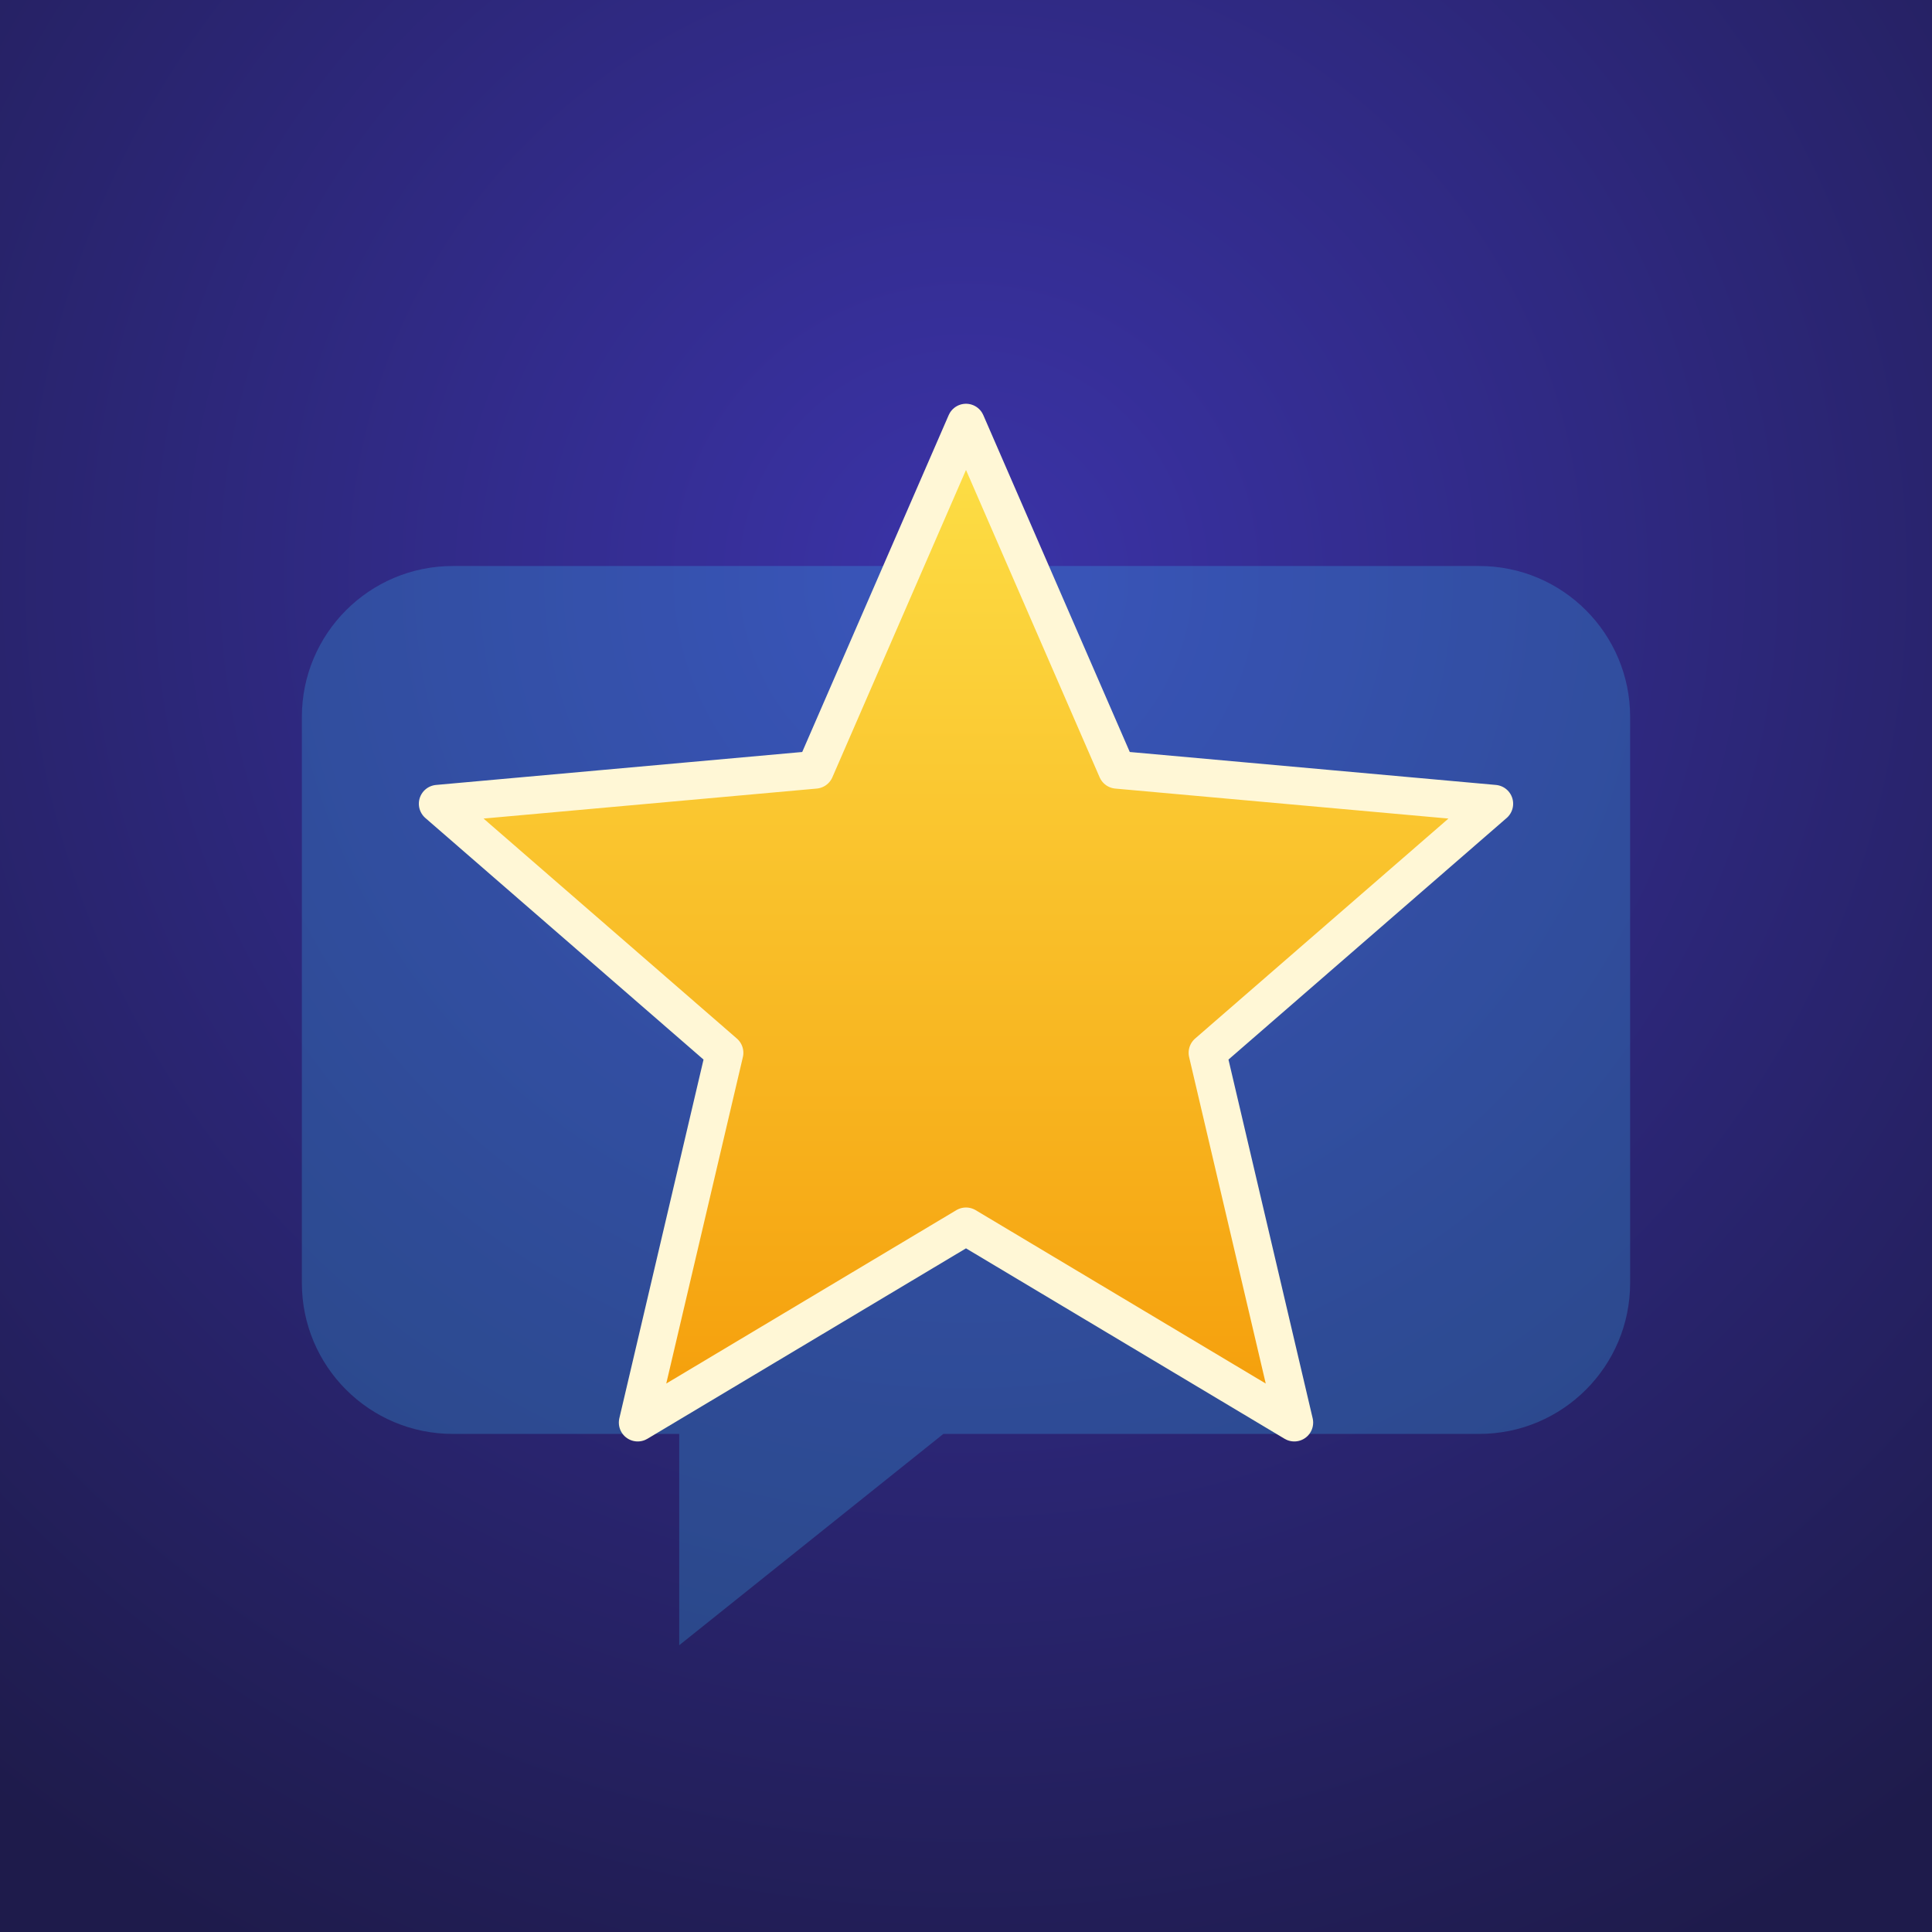
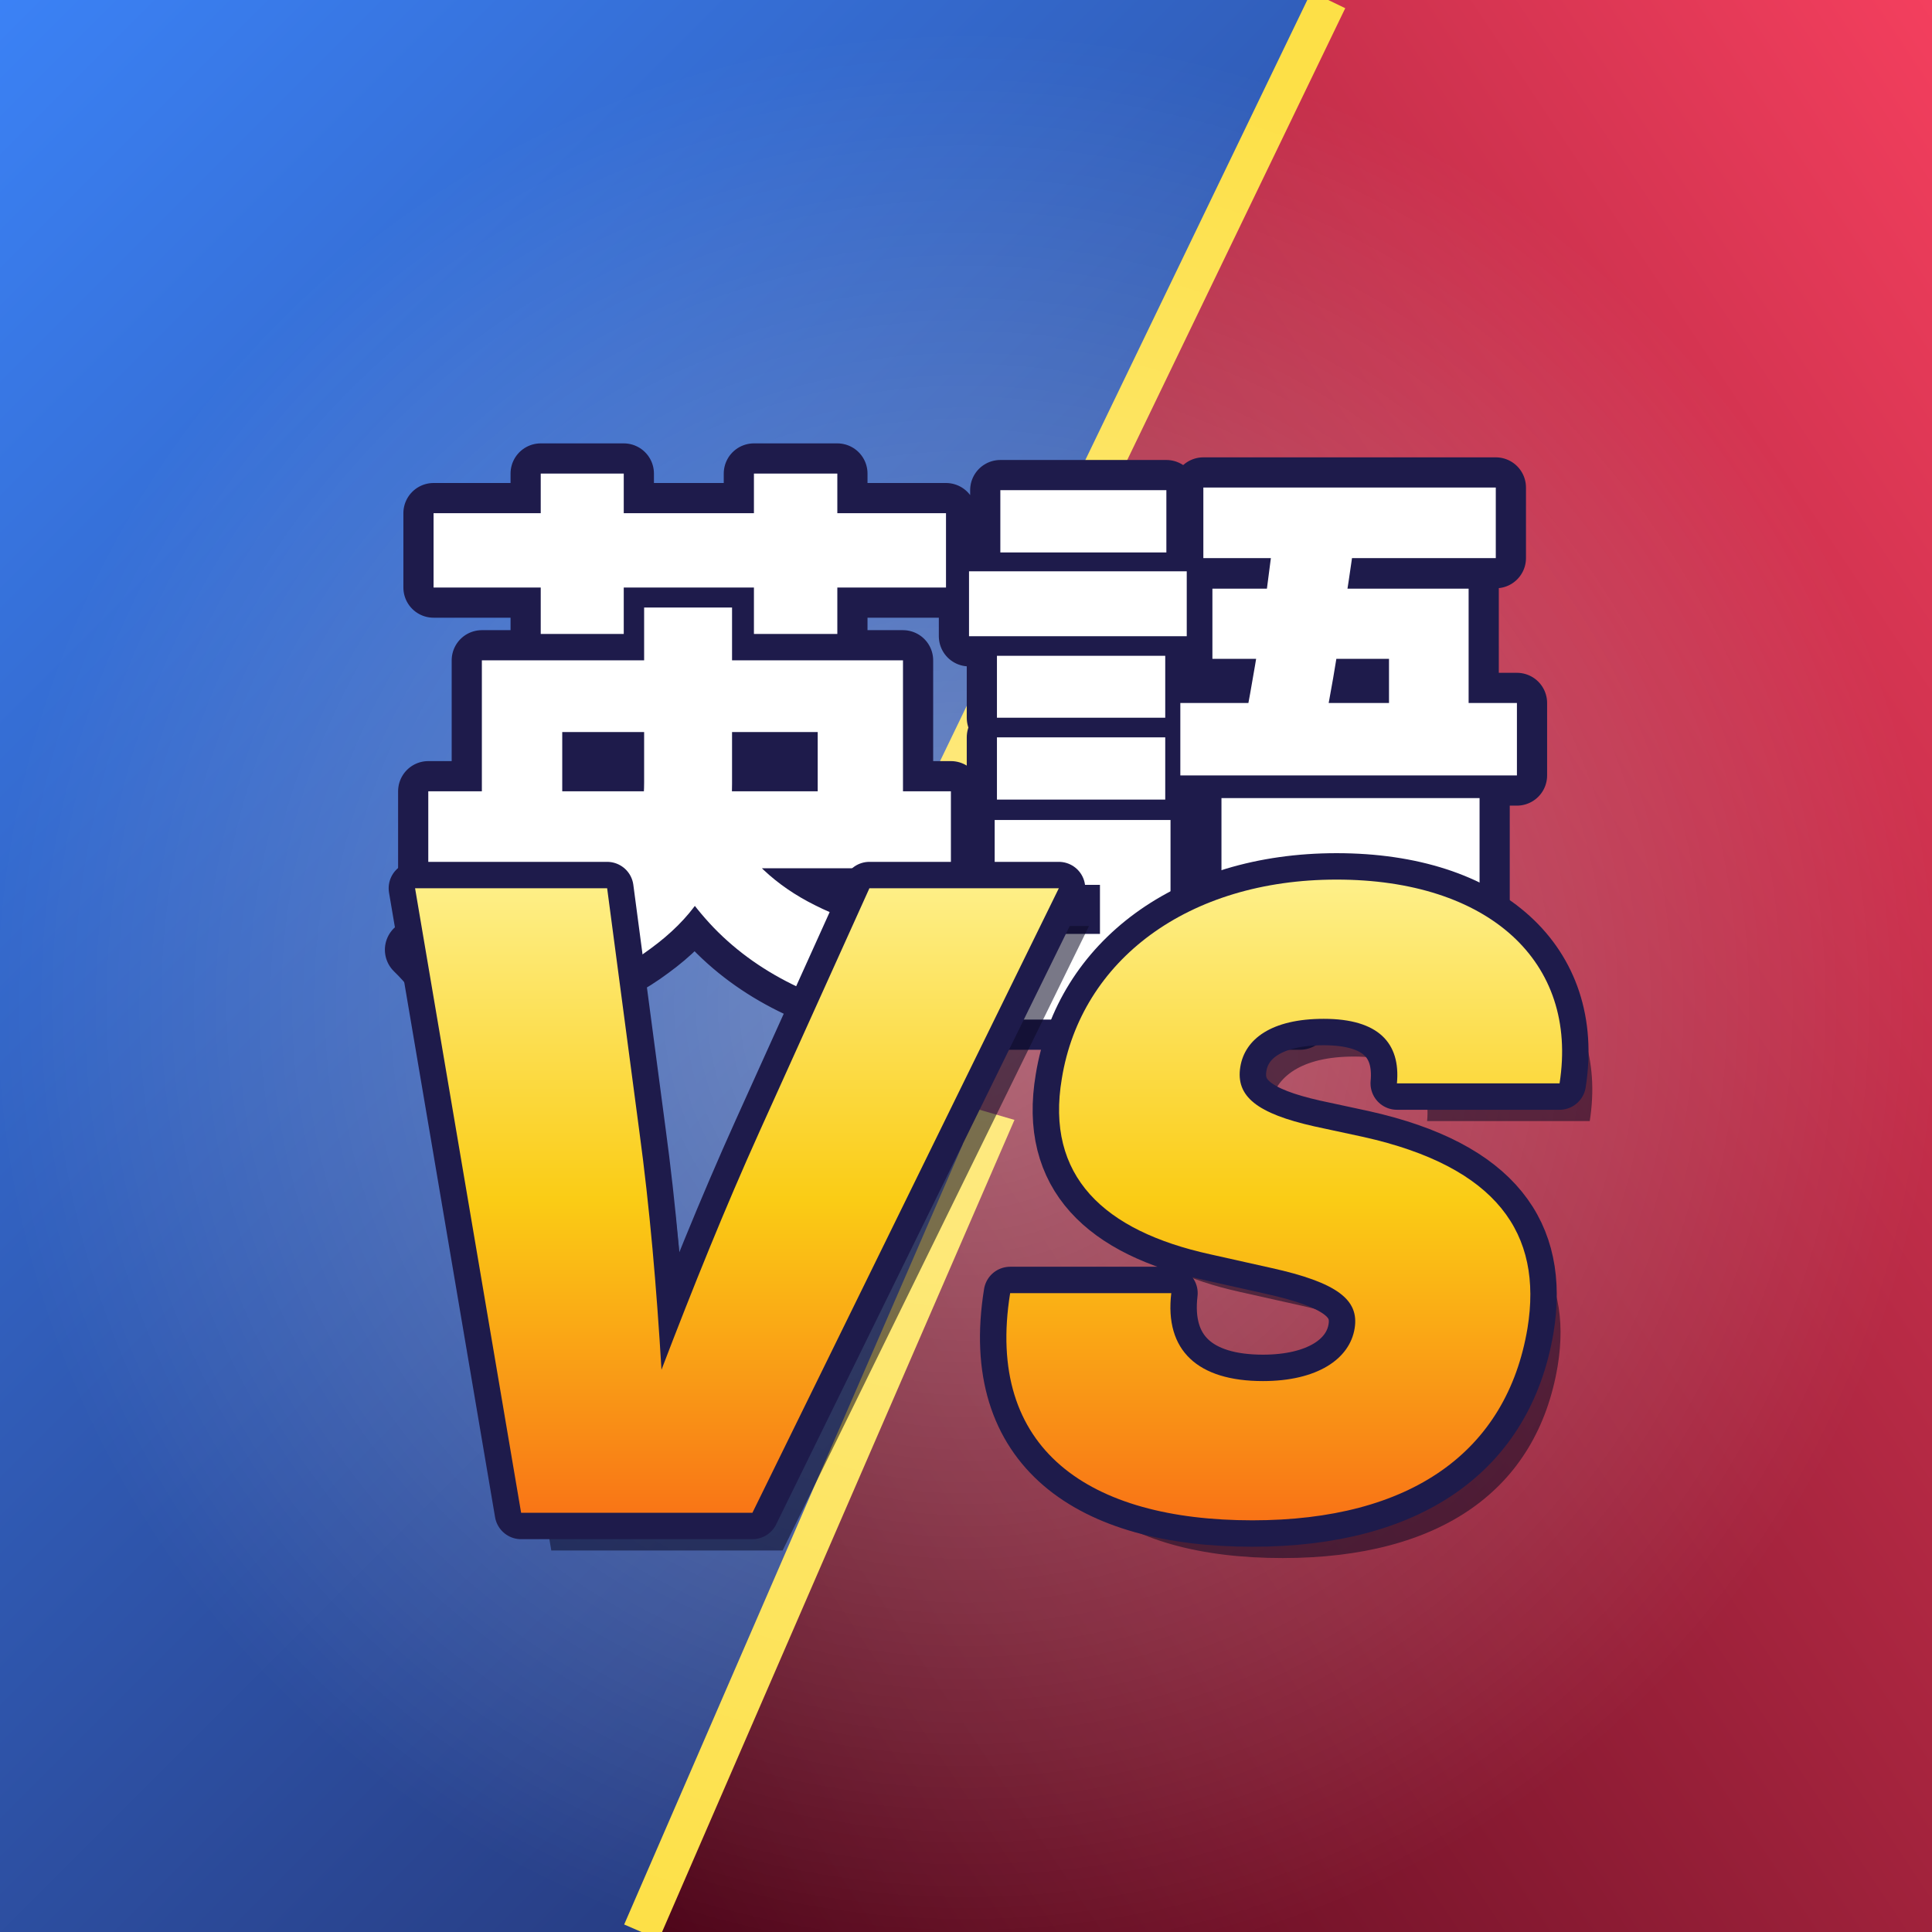
<svg xmlns="http://www.w3.org/2000/svg" viewBox="0 0 512 512">
  <defs>
-     <radialGradient id="bg" cx="50%" cy="30%" r="80%">
-       <stop offset="0" stop-color="#3b33a8" />
+     <linearGradient id="blue" x1="0" y1="0" x2="1" y2="1">
+       <stop offset="0" stop-color="#3b82f6" />
      <stop offset="1" stop-color="#1e1b4b" />
+     </linearGradient>
+     <linearGradient id="red" x1="1" y1="0" x2="0" y2="1">
+       <stop offset="0" stop-color="#f43f5e" />
+       <stop offset="1" stop-color="#4c0519" />
+     </linearGradient>
+     <linearGradient id="gold" gradientUnits="userSpaceOnUse" x1="0" y1="233" x2="0" y2="403">
+       <stop offset="0" stop-color="#fef08a" />
+       <stop offset="0.5" stop-color="#facc15" />
+       <stop offset="1" stop-color="#f97316" />
+     </linearGradient>
+     <radialGradient id="glow" cx="50%" cy="52%" r="50%">
+       <stop offset="0" stop-color="#ffffff" stop-opacity="0.35" />
+       <stop offset="1" stop-color="#ffffff" stop-opacity="0" />
    </radialGradient>
-     <linearGradient id="star" x1="0" y1="0" x2="0" y2="1">
-       <stop offset="0" stop-color="#fde047" />
-       <stop offset="1" stop-color="#f59e0b" />
-     </linearGradient>
  </defs>
-   <rect width="512" height="512" fill="url(#bg)" />
-   <path d="M120 150h272a40 40 0 0 1 40 40v150a40 40 0 0 1-40 40H250l-70 56v-56h-60a40 40 0 0 1-40-40V190a40 40 0 0 1 40-40z" fill="#38bdf8" opacity=".25" />
-   <path d="M256 112l40 92 100 9-76 66 23 98-87-52-87 52 23-98-76-66 100-9z" fill="url(#star)" stroke="#fff7d6" stroke-width="10" stroke-linejoin="round" />
+   <g id="bg">
+     <rect width="512" height="512" fill="url(#blue)" />
+     <path d="M352 0H512V512H170L262 300L214 286Z" fill="url(#red)" />
+     <path d="M352 0L214 286L262 300L170 512" fill="none" stroke="#fde047" stroke-width="10" stroke-linejoin="miter" />
+     <rect width="512" height="512" fill="url(#glow)" />
+   </g>
+   <g id="fg">
+     <g fill="#ffffff" stroke="#1e1b4b" stroke-width="16" stroke-linejoin="round" paint-order="stroke">
+       <path d="M113.5 209.7H252.0V230.1H113.5ZM127.7 175.0H239.3V218.7H216.7V194.0H149.0V218.7H127.7ZM170.7 161.0H194.0V207.7Q194.0 216.1 192.0 223.9Q189.9 231.6 185.2 238.6Q180.5 245.5 172.4 251.4Q164.4 257.4 152.4 262.2Q140.4 267.0 123.9 270.5Q122.6 268.0 120.3 264.5Q117.9 261.0 115.3 257.6Q112.6 254.2 110.0 251.7Q125.2 249.3 135.9 245.8Q146.5 242.3 153.4 238.1Q160.2 233.9 164.0 229.1Q167.9 224.2 169.3 218.7Q170.7 213.2 170.7 207.4ZM192.7 217.9Q200.3 232.1 216.0 239.9Q231.6 247.8 256.3 250.1Q254.0 252.5 251.4 256.1Q248.7 259.7 246.4 263.5Q244.1 267.3 242.6 270.5Q224.6 267.6 211.5 261.6Q198.5 255.5 189.2 245.9Q179.9 236.2 173.2 222.4ZM114.9 136.0H250.7V155.7H114.9ZM143.3 125.5H165.3V168.0H143.3ZM199.8 125.5H221.9V168.0H199.8Z M323.7 211.5H392.1V269.6H370.5V231.2H344.5V270.2H323.7ZM321.3 156.0H389.2V196.8H368.1V174.6H321.3ZM338.1 137.1 359.5 138.8Q358.3 148.5 356.6 159.2Q355.0 169.8 353.3 179.7Q351.6 189.5 350.1 196.9H328.6Q330.0 191.1 331.3 183.8Q332.6 176.5 333.9 168.5Q335.2 160.5 336.2 152.5Q337.3 144.4 338.1 137.1ZM318.9 129.2H396.4V147.9H318.9ZM312.8 186.3H402.0V205.5H312.8ZM331.7 245.3H383.1V265.0H331.7ZM264.2 173.8H308.8V190.2H264.2ZM265.1 129.9H309.1V146.4H265.1ZM264.2 195.4H308.8V211.9H264.2ZM256.8 151.4H314.5V168.6H256.8ZM274.4 217.3H310.2V264.7H274.4V247.5H291.5V234.5H274.4ZM263.6 217.3H282.0V270.2H263.6Z" />
+     </g>
+     <g fill="#0b0a24" opacity="0.55" transform="translate(8 10)">
+       <path d="M138.1 400.9H199.4L280.6 235.4H230.4L201.4 299.6C192.1 320.2 183.6 341.3 175.3 363.0C174.0 341.3 172.2 320.2 169.4 299.6L160.9 235.4H110.0Z M331.9 402.9C373.8 402.9 399.3 384.8 404.8 352.0C408.9 326.9 396.7 309.2 361.3 301.3L348.3 298.5C333.2 295.1 327.4 290.6 328.7 282.7C329.9 275.4 336.9 270.0 350.8 270.0C365.3 270.0 371.2 276.4 370.2 287.1H413.3C418.4 254.7 394.3 233.1 354.2 233.1C314.9 233.1 286.5 254.4 281.4 285.8C277.0 311.7 292.5 326.2 320.7 332.4L336.8 336.0C354.5 339.9 360.2 344.5 359.0 352.0C357.7 360.2 349.0 366.0 334.7 366.0C317.4 366.0 308.6 357.9 310.4 342.7H267.7C261.0 384.2 288.7 402.9 331.9 402.9Z" />
+     </g>
+     <g fill="url(#gold)" stroke="#1e1b4b" stroke-width="14" stroke-linejoin="round" paint-order="stroke">
+       <path d="M138.1 400.9H199.4L280.6 235.4H230.4L201.4 299.6C192.1 320.2 183.6 341.3 175.3 363.0C174.0 341.3 172.2 320.2 169.4 299.6L160.9 235.4H110.0Z M331.9 402.9C373.8 402.9 399.3 384.8 404.8 352.0C408.9 326.9 396.7 309.2 361.3 301.3L348.3 298.5C333.2 295.1 327.4 290.6 328.7 282.7C329.9 275.4 336.9 270.0 350.8 270.0C365.3 270.0 371.2 276.4 370.2 287.1H413.3C418.4 254.7 394.3 233.1 354.2 233.1C314.9 233.1 286.5 254.4 281.4 285.8C277.0 311.7 292.5 326.2 320.7 332.4L336.8 336.0C354.5 339.9 360.2 344.5 359.0 352.0C357.7 360.2 349.0 366.0 334.7 366.0C317.4 366.0 308.6 357.9 310.4 342.7H267.7C261.0 384.2 288.7 402.9 331.9 402.9Z" />
+     </g>
+   </g>
</svg>
